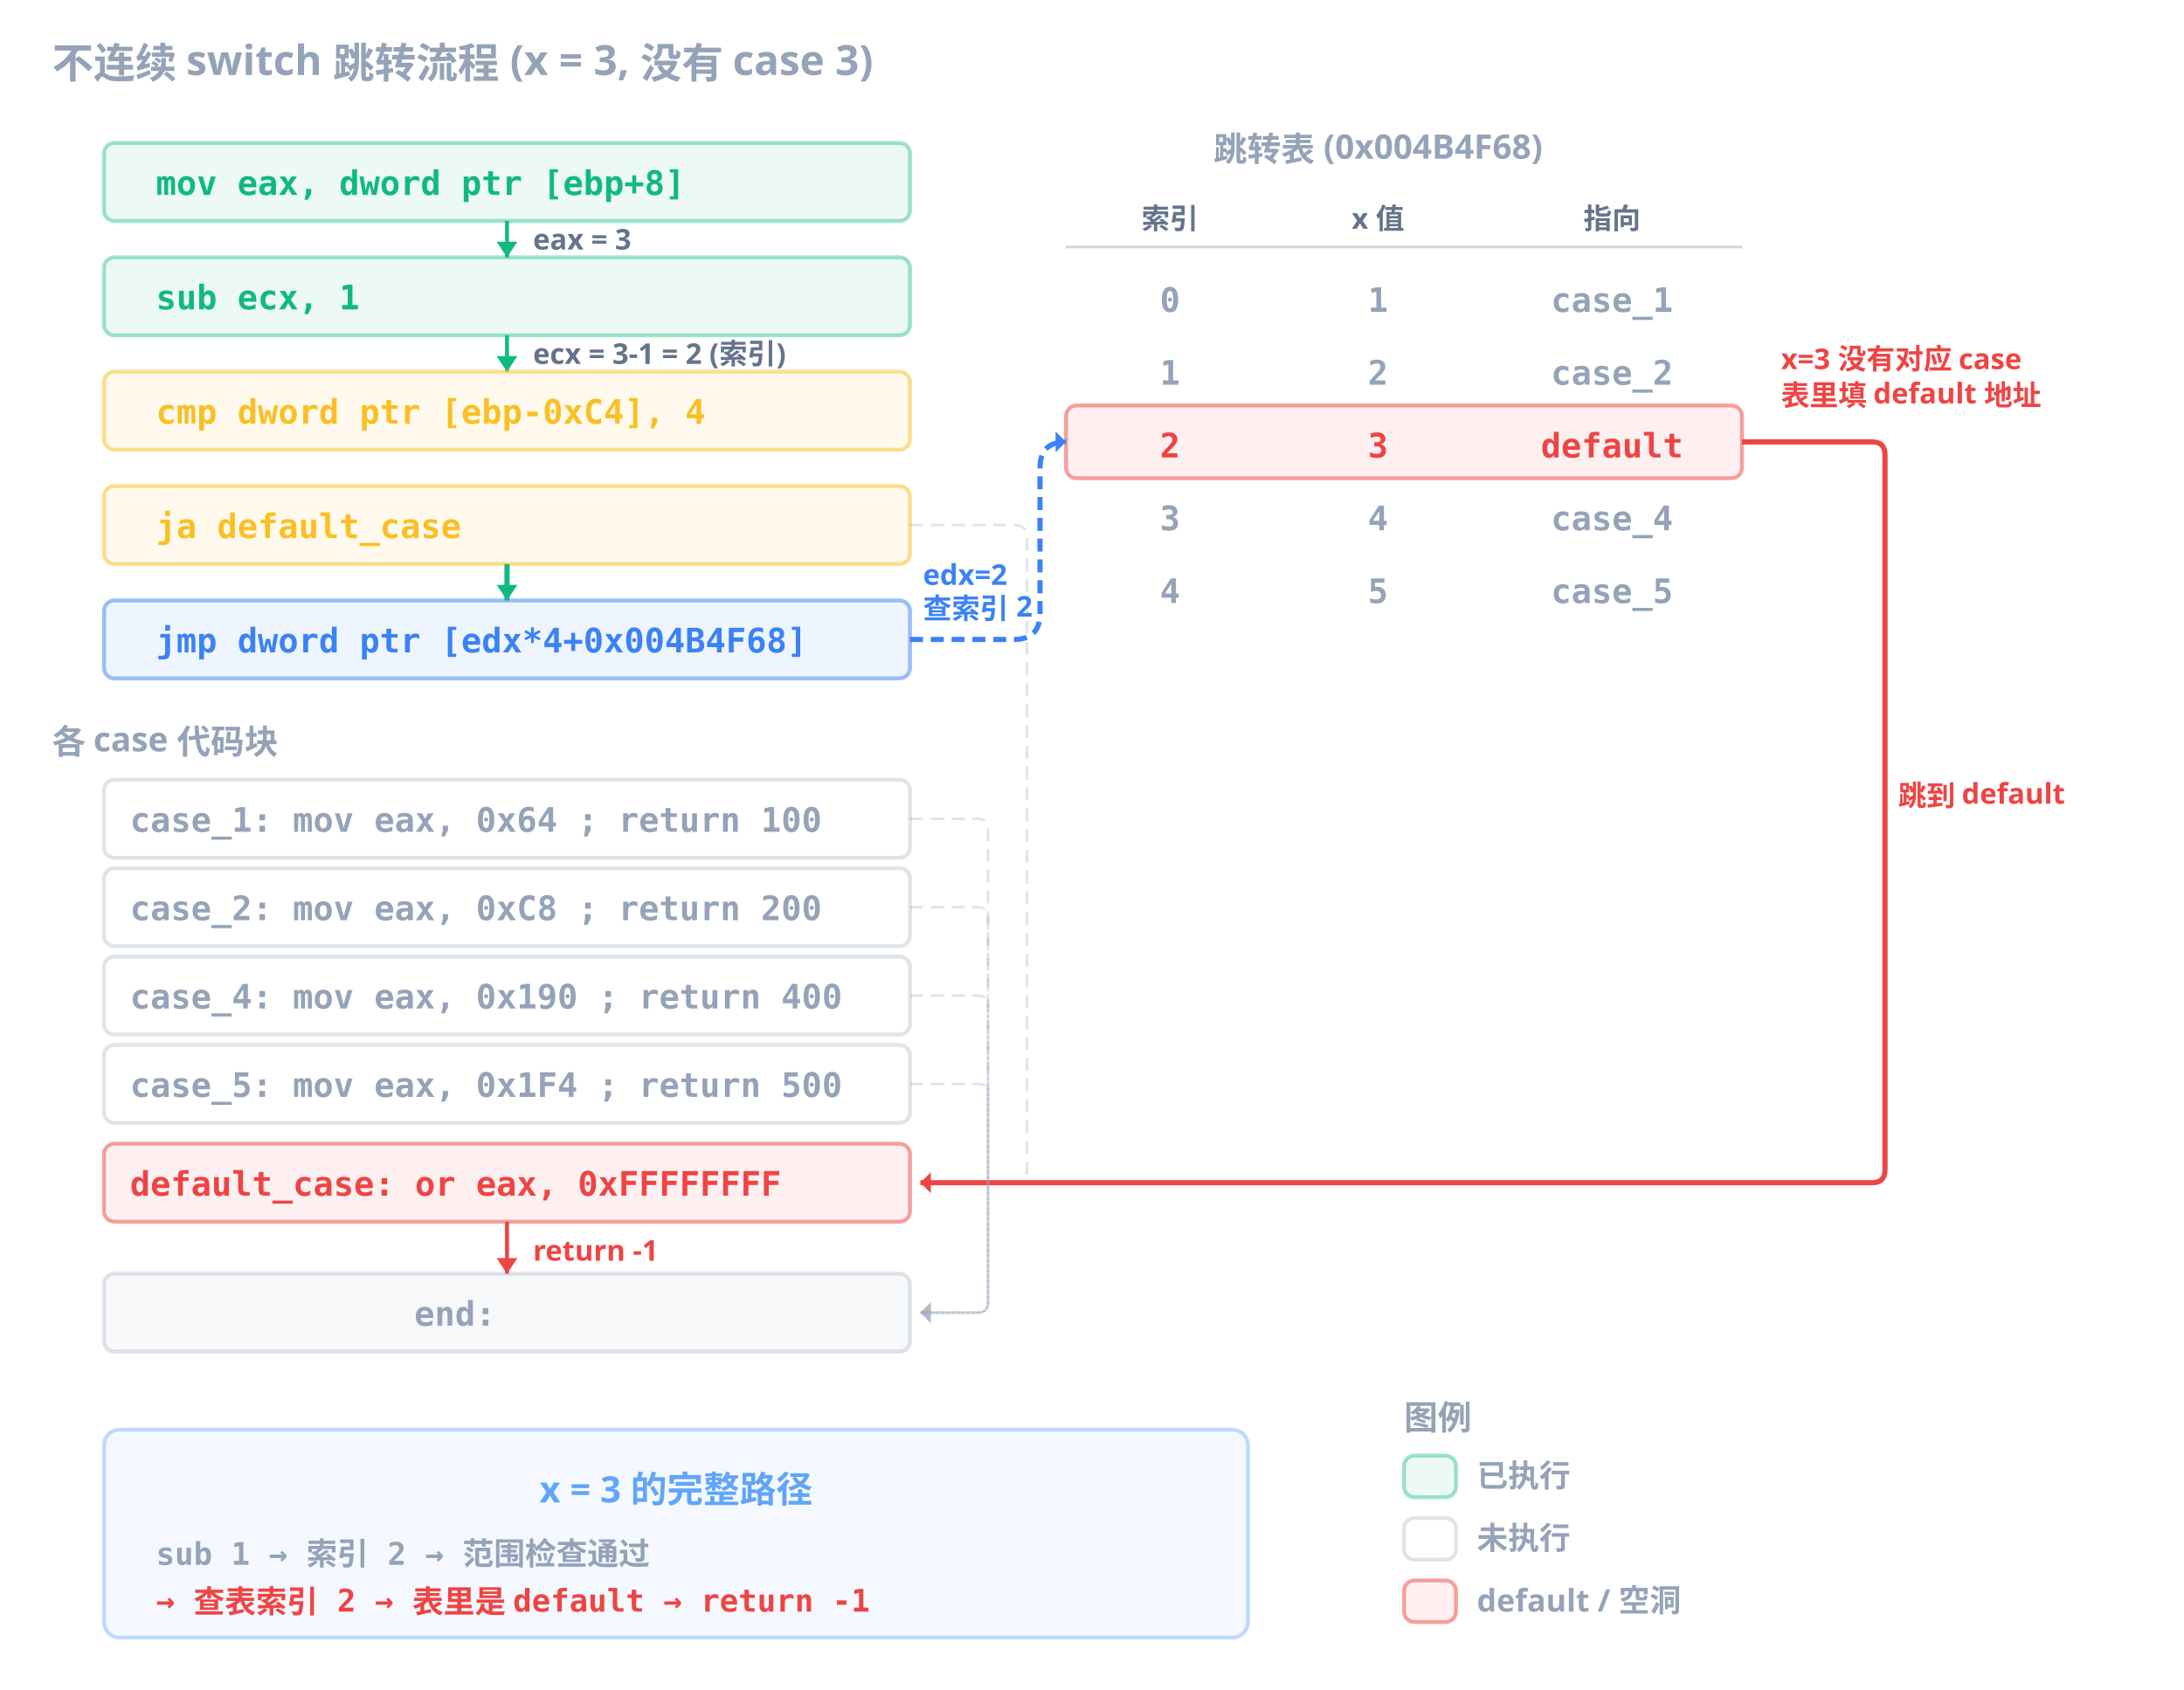
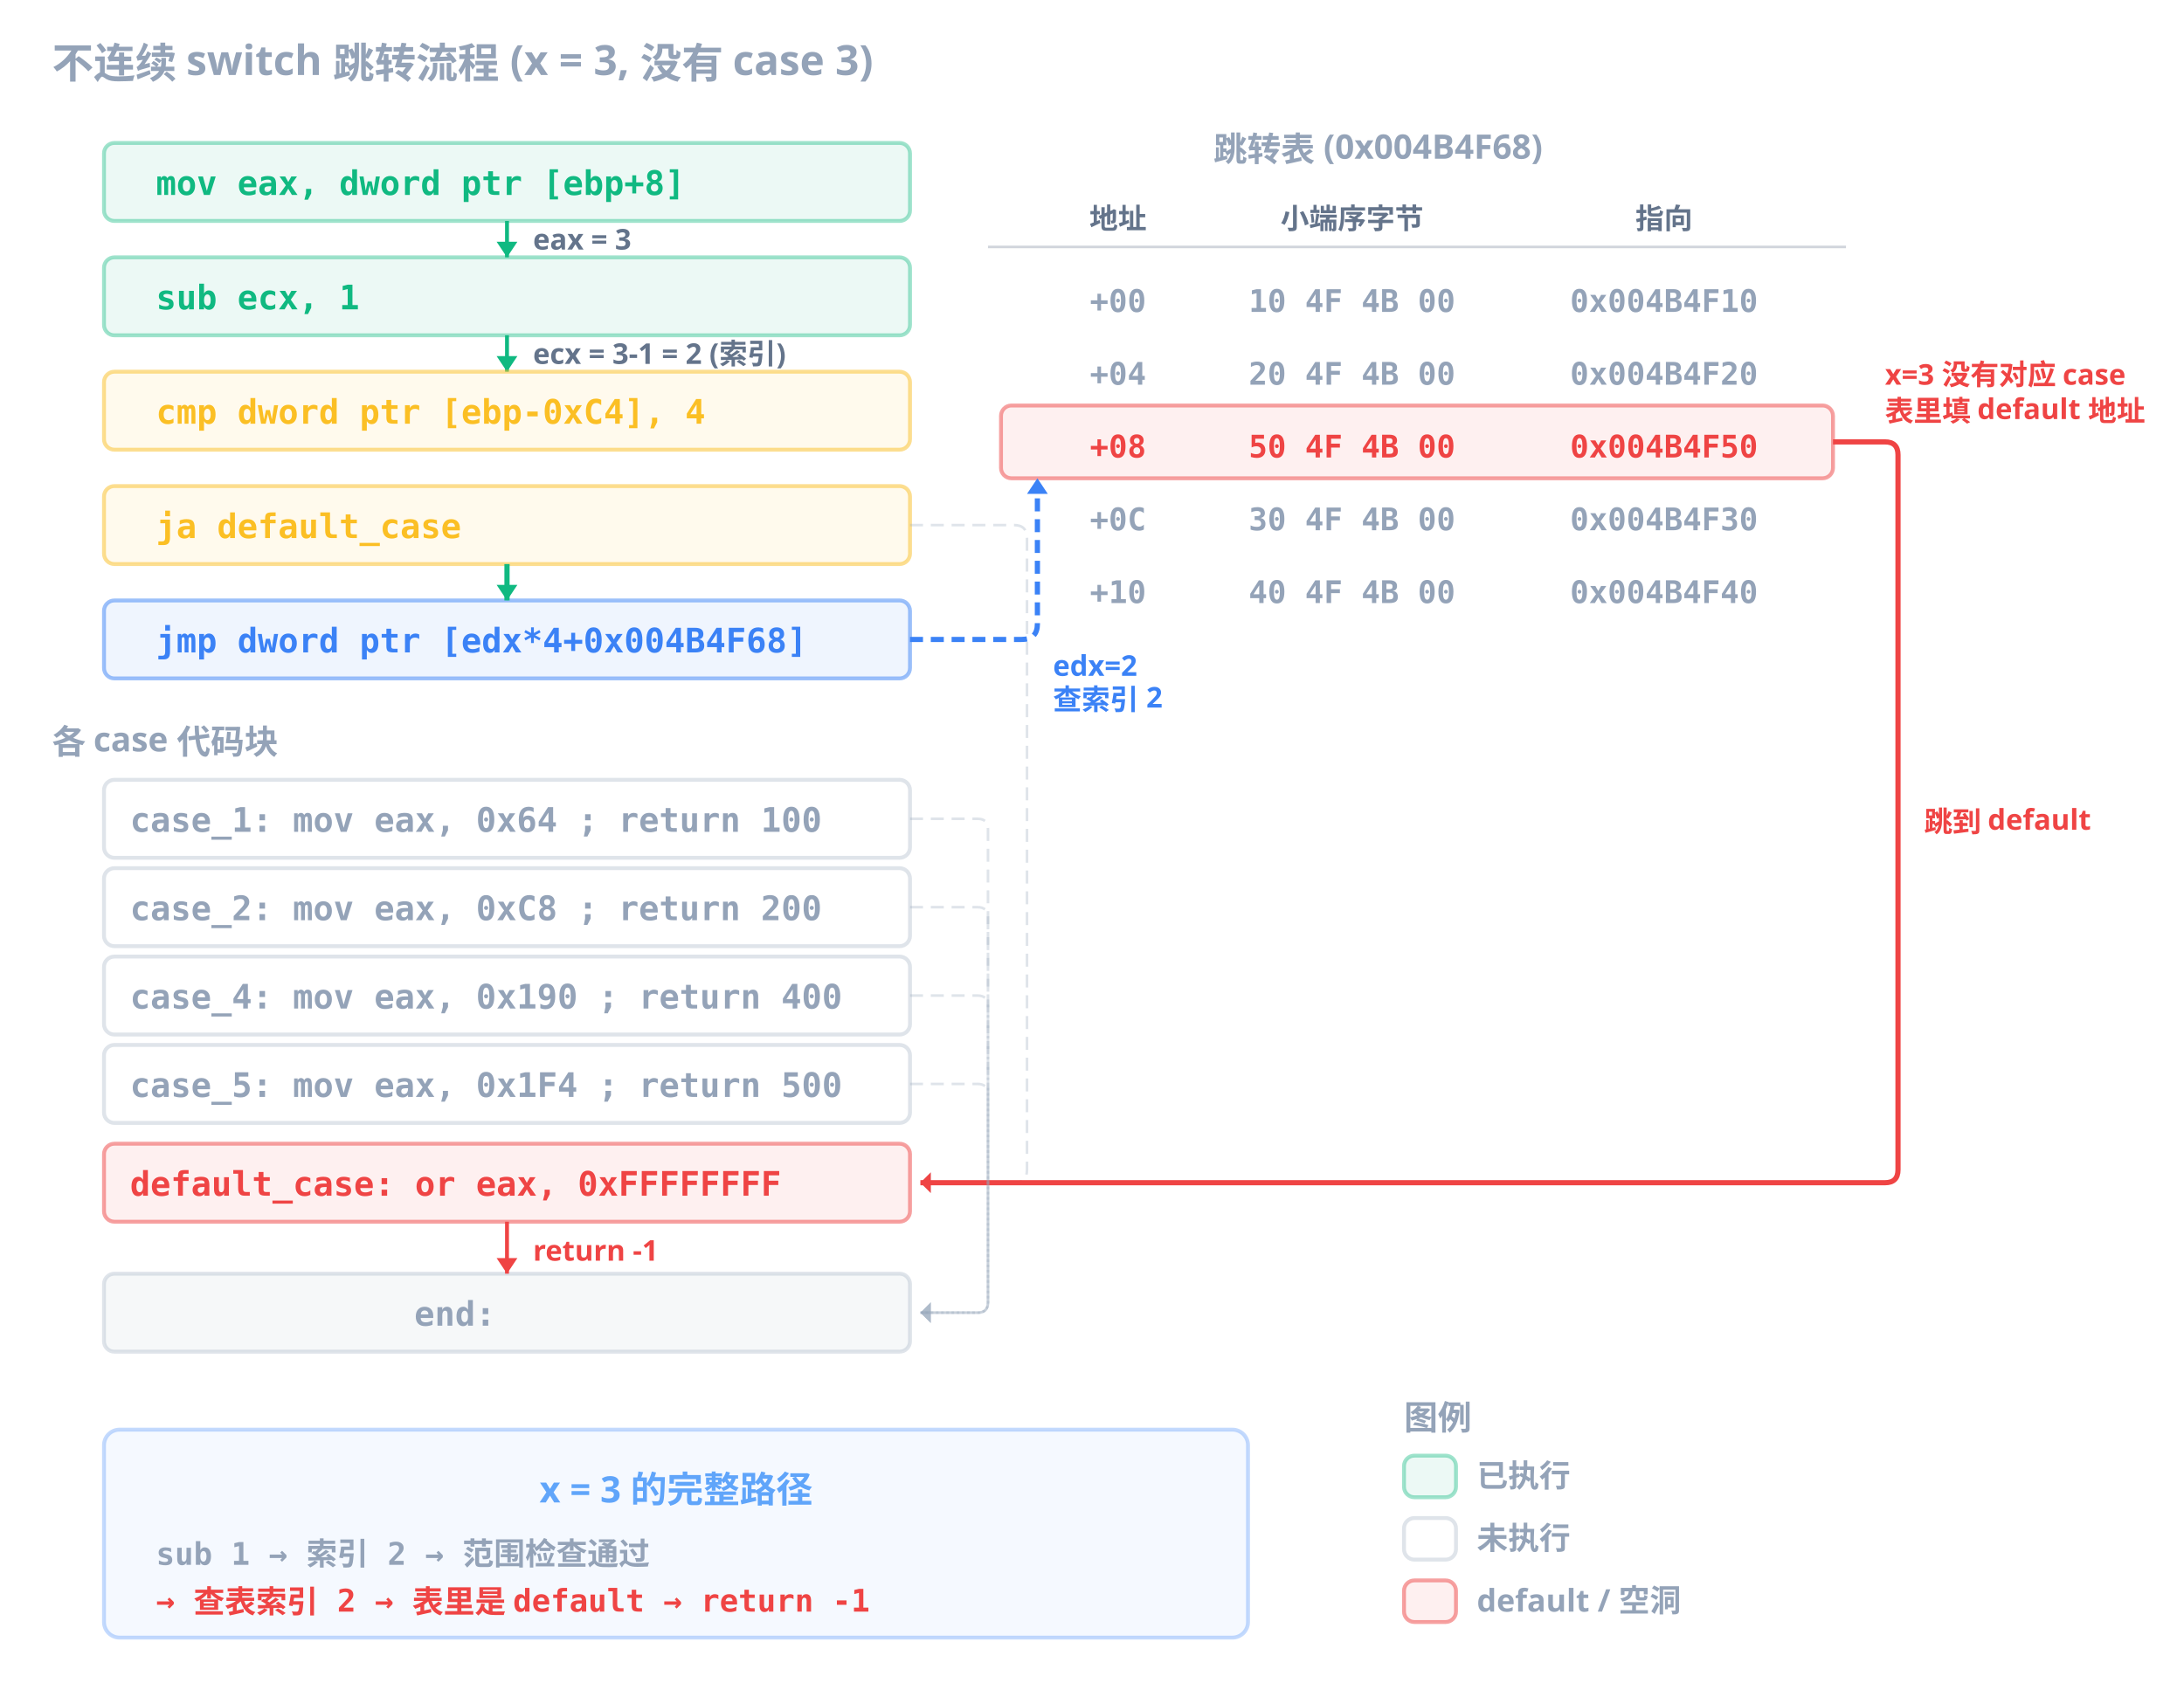
<svg xmlns="http://www.w3.org/2000/svg" viewBox="0 0 840 650" width="100%" height="100%" font-family="'Noto Sans SC','Microsoft YaHei','PingFang SC','Hiragino Sans GB',sans-serif" font-size="14">
  <text x="20" y="30" font-size="16" font-weight="bold" fill="#94a3b8">不连续 switch 跳转流程 (x = 3, 没有 case 3)</text>
  <g transform="translate(40, 55)">
    <rect x="0" y="0" width="310" height="30" rx="4" fill="#10b981" fill-opacity="0.08" stroke="#10b981" stroke-opacity="0.4" stroke-width="1.5" />
    <text x="10" y="20" font-family="monospace" font-size="11" font-weight="bold" fill="#64748b">        </text>
    <text x="20" y="20" font-family="monospace" font-size="13" font-weight="bold" fill="#10b981">mov eax, dword ptr [ebp+8]</text>
  </g>
  <line x1="195" y1="85" x2="195" y2="99" stroke="#10b981" stroke-width="1.5" />
  <polygon points="191,93 195,99 199,93" fill="#10b981" />
  <text x="205" y="96" font-size="11" font-weight="bold" fill="#64748b">eax = 3</text>
  <g transform="translate(40, 99)">
    <rect x="0" y="0" width="310" height="30" rx="4" fill="#10b981" fill-opacity="0.08" stroke="#10b981" stroke-opacity="0.4" stroke-width="1.5" />
    <text x="20" y="20" font-family="monospace" font-size="13" font-weight="bold" fill="#10b981">sub ecx, 1</text>
  </g>
  <line x1="195" y1="129" x2="195" y2="143" stroke="#10b981" stroke-width="1.5" />
  <polygon points="191,137 195,143 199,137" fill="#10b981" />
  <text x="205" y="140" font-size="11" font-weight="bold" fill="#64748b">ecx = 3-1 = 2 (索引)</text>
  <g transform="translate(40, 143)">
    <rect x="0" y="0" width="310" height="30" rx="4" fill="#fbbf24" fill-opacity="0.08" stroke="#fbbf24" stroke-opacity="0.5" stroke-width="1.5" />
    <text x="20" y="20" font-family="monospace" font-size="13" font-weight="bold" fill="#fbbf24">cmp dword ptr [ebp-0xC4], 4</text>
  </g>
  <g transform="translate(40, 187)">
    <rect x="0" y="0" width="310" height="30" rx="4" fill="#fbbf24" fill-opacity="0.08" stroke="#fbbf24" stroke-opacity="0.5" stroke-width="1.5" />
    <text x="20" y="20" font-family="monospace" font-size="13" font-weight="bold" fill="#fbbf24">ja  default_case</text>
  </g>
  <path d="M 350 202 L 390 202 Q 395 202 395 207 L 395 450 Q 395 455 390 455 L 354 455" fill="none" stroke="#94a3b8" stroke-opacity="0.3" stroke-width="1" stroke-dasharray="5,3" />
  <polygon points="358,451 354,455 358,459" fill="#94a3b8" fill-opacity="0.3" />
  <g transform="translate(40, 231)">
    <rect x="0" y="0" width="310" height="30" rx="4" fill="#3b82f6" fill-opacity="0.08" stroke="#3b82f6" stroke-opacity="0.5" stroke-width="1.5" />
    <text x="20" y="20" font-family="monospace" font-size="13" font-weight="bold" fill="#3b82f6">jmp dword ptr [edx*4+0x004B4F68]</text>
  </g>
  <line x1="195" y1="217" x2="195" y2="231" stroke="#10b981" stroke-width="2" />
  <polygon points="191,225 195,231 199,225" fill="#10b981" />
  <text x="530" y="62" font-size="13" font-weight="bold" text-anchor="middle" fill="#94a3b8">跳转表 (0x004B4F68)</text>
-   <text x="450" y="88" font-size="11" font-weight="bold" text-anchor="middle" fill="#64748b">索引</text>
-   <text x="530" y="88" font-size="11" font-weight="bold" text-anchor="middle" fill="#64748b">x 值</text>
-   <text x="620" y="88" font-size="11" font-weight="bold" text-anchor="middle" fill="#64748b">指向</text>
-   <line x1="410" y1="95" x2="670" y2="95" stroke="#64748b" stroke-opacity="0.3" stroke-width="1" />
-   <g transform="translate(0, 100)">
-     <text x="450" y="20" font-family="monospace" font-size="13" font-weight="bold" text-anchor="middle" fill="#94a3b8">0</text>
-     <text x="530" y="20" font-family="monospace" font-size="13" font-weight="bold" text-anchor="middle" fill="#94a3b8">1</text>
-     <text x="620" y="20" font-family="monospace" font-size="13" font-weight="bold" text-anchor="middle" fill="#94a3b8">case_1</text>
-   </g>
-   <g transform="translate(0, 128)">
-     <text x="450" y="20" font-family="monospace" font-size="13" font-weight="bold" text-anchor="middle" fill="#94a3b8">1</text>
-     <text x="530" y="20" font-family="monospace" font-size="13" font-weight="bold" text-anchor="middle" fill="#94a3b8">2</text>
-     <text x="620" y="20" font-family="monospace" font-size="13" font-weight="bold" text-anchor="middle" fill="#94a3b8">case_2</text>
-   </g>
-   <g transform="translate(0, 156)">
-     <rect x="410" y="0" width="260" height="28" rx="4" fill="#ef4444" fill-opacity="0.08" stroke="#ef4444" stroke-opacity="0.5" stroke-width="1.5" />
-     <text x="450" y="20" font-family="monospace" font-size="13" font-weight="bold" text-anchor="middle" fill="#ef4444">2</text>
-     <text x="530" y="20" font-family="monospace" font-size="13" font-weight="bold" text-anchor="middle" fill="#ef4444">3</text>
-     <text x="620" y="20" font-family="monospace" font-size="13" font-weight="bold" text-anchor="middle" fill="#ef4444">default</text>
-   </g>
-   <g transform="translate(0, 184)">
-     <text x="450" y="20" font-family="monospace" font-size="13" font-weight="bold" text-anchor="middle" fill="#94a3b8">3</text>
-     <text x="530" y="20" font-family="monospace" font-size="13" font-weight="bold" text-anchor="middle" fill="#94a3b8">4</text>
-     <text x="620" y="20" font-family="monospace" font-size="13" font-weight="bold" text-anchor="middle" fill="#94a3b8">case_4</text>
-   </g>
-   <g transform="translate(0, 212)">
-     <text x="450" y="20" font-family="monospace" font-size="13" font-weight="bold" text-anchor="middle" fill="#94a3b8">4</text>
-     <text x="530" y="20" font-family="monospace" font-size="13" font-weight="bold" text-anchor="middle" fill="#94a3b8">5</text>
-     <text x="620" y="20" font-family="monospace" font-size="13" font-weight="bold" text-anchor="middle" fill="#94a3b8">case_5</text>
-   </g>
-   <text x="685" y="142" font-size="11" font-weight="bold" fill="#ef4444">x=3 没有对应 case</text>
-   <text x="685" y="156" font-size="11" font-weight="bold" fill="#ef4444">表里填 default 地址</text>
-   <path d="M 350 246 L 390 246 Q 400 246 400 236 L 400 180 Q 400 170 410 170" fill="none" stroke="#3b82f6" stroke-width="2" stroke-dasharray="5,3" />
-   <polygon points="406,166 410,170 406,174" fill="#3b82f6" />
-   <text x="355" y="225" font-size="11" font-weight="bold" fill="#3b82f6">edx=2</text>
-   <text x="355" y="238" font-size="11" font-weight="bold" fill="#3b82f6">查索引 2</text>
-   <path d="M 670 170 L 720 170 Q 725 170 725 175 L 725 450 Q 725 455 720 455 L 354 455" fill="none" stroke="#ef4444" stroke-width="2" />
+   <text x="430" y="88" font-size="11" font-weight="bold" text-anchor="middle" fill="#64748b">地址</text>
+   <text x="520" y="88" font-size="11" font-weight="bold" text-anchor="middle" fill="#64748b">小端序字节</text>
+   <text x="640" y="88" font-size="11" font-weight="bold" text-anchor="middle" fill="#64748b">指向</text>
+   <line x1="380" y1="95" x2="710" y2="95" stroke="#64748b" stroke-opacity="0.3" stroke-width="1" />
+   <text x="430" y="120" font-family="monospace" font-size="12" font-weight="bold" text-anchor="middle" fill="#94a3b8">+00</text>
+   <text x="520" y="120" font-family="monospace" font-size="12" font-weight="bold" text-anchor="middle" fill="#94a3b8">10 4F 4B 00</text>
+   <text x="640" y="120" font-family="monospace" font-size="12" font-weight="bold" text-anchor="middle" fill="#94a3b8">0x004B4F10</text>
+   <text x="430" y="148" font-family="monospace" font-size="12" font-weight="bold" text-anchor="middle" fill="#94a3b8">+04</text>
+   <text x="520" y="148" font-family="monospace" font-size="12" font-weight="bold" text-anchor="middle" fill="#94a3b8">20 4F 4B 00</text>
+   <text x="640" y="148" font-family="monospace" font-size="12" font-weight="bold" text-anchor="middle" fill="#94a3b8">0x004B4F20</text>
+   <rect x="385" y="156" width="320" height="28" rx="4" fill="#ef4444" fill-opacity="0.08" stroke="#ef4444" stroke-opacity="0.5" stroke-width="1.5" />
+   <text x="430" y="176" font-family="monospace" font-size="12" font-weight="bold" text-anchor="middle" fill="#ef4444">+08</text>
+   <text x="520" y="176" font-family="monospace" font-size="12" font-weight="bold" text-anchor="middle" fill="#ef4444">50 4F 4B 00</text>
+   <text x="640" y="176" font-family="monospace" font-size="12" font-weight="bold" text-anchor="middle" fill="#ef4444">0x004B4F50</text>
+   <text x="430" y="204" font-family="monospace" font-size="12" font-weight="bold" text-anchor="middle" fill="#94a3b8">+0C</text>
+   <text x="520" y="204" font-family="monospace" font-size="12" font-weight="bold" text-anchor="middle" fill="#94a3b8">30 4F 4B 00</text>
+   <text x="640" y="204" font-family="monospace" font-size="12" font-weight="bold" text-anchor="middle" fill="#94a3b8">0x004B4F30</text>
+   <text x="430" y="232" font-family="monospace" font-size="12" font-weight="bold" text-anchor="middle" fill="#94a3b8">+10</text>
+   <text x="520" y="232" font-family="monospace" font-size="12" font-weight="bold" text-anchor="middle" fill="#94a3b8">40 4F 4B 00</text>
+   <text x="640" y="232" font-family="monospace" font-size="12" font-weight="bold" text-anchor="middle" fill="#94a3b8">0x004B4F40</text>
+   <text x="725" y="148" font-size="11" font-weight="bold" fill="#ef4444">x=3 没有对应 case</text>
+   <text x="725" y="162" font-size="11" font-weight="bold" fill="#ef4444">表里填 default 地址</text>
+   <path d="M 350 246 L 393 246 Q 399 246 399 240 L 399 190" fill="none" stroke="#3b82f6" stroke-width="2" stroke-dasharray="5,3" />
+   <polygon points="395,190 399,184 403,190" fill="#3b82f6" />
+   <text x="405" y="260" font-size="11" font-weight="bold" fill="#3b82f6">edx=2</text>
+   <text x="405" y="273" font-size="11" font-weight="bold" fill="#3b82f6">查索引 2</text>
+   <path d="M 705 170 L 725 170 Q 730 170 730 175 L 730 450 Q 730 455 725 455 L 354 455" fill="none" stroke="#ef4444" stroke-width="2" />
  <polygon points="358,451 354,455 358,459" fill="#ef4444" />
-   <text x="730" y="310" font-size="11" font-weight="bold" fill="#ef4444">跳到 default</text>
+   <text x="740" y="320" font-size="11" font-weight="bold" fill="#ef4444">跳到 default</text>
  <text x="20" y="290" font-size="13" font-weight="bold" fill="#94a3b8">各 case 代码块</text>
  <g transform="translate(40, 300)">
    <rect x="0" y="0" width="310" height="30" rx="4" fill="none" stroke="#94a3b8" stroke-opacity="0.3" stroke-width="1.5" />
    <text x="10" y="20" font-family="monospace" font-size="13" font-weight="bold" fill="#94a3b8">case_1: mov eax, 0x64 ; return 100</text>
  </g>
  <g transform="translate(40, 334)">
    <rect x="0" y="0" width="310" height="30" rx="4" fill="none" stroke="#94a3b8" stroke-opacity="0.3" stroke-width="1.5" />
    <text x="10" y="20" font-family="monospace" font-size="13" font-weight="bold" fill="#94a3b8">case_2: mov eax, 0xC8 ; return 200</text>
  </g>
  <g transform="translate(40, 368)">
    <rect x="0" y="0" width="310" height="30" rx="4" fill="none" stroke="#94a3b8" stroke-opacity="0.3" stroke-width="1.5" />
    <text x="10" y="20" font-family="monospace" font-size="13" font-weight="bold" fill="#94a3b8">case_4: mov eax, 0x190 ; return 400</text>
  </g>
  <g transform="translate(40, 402)">
    <rect x="0" y="0" width="310" height="30" rx="4" fill="none" stroke="#94a3b8" stroke-opacity="0.3" stroke-width="1.5" />
    <text x="10" y="20" font-family="monospace" font-size="13" font-weight="bold" fill="#94a3b8">case_5: mov eax, 0x1F4 ; return 500</text>
  </g>
  <g transform="translate(40, 440)">
    <rect x="0" y="0" width="310" height="30" rx="4" fill="#ef4444" fill-opacity="0.08" stroke="#ef4444" stroke-opacity="0.5" stroke-width="1.5" />
    <text x="10" y="20" font-family="monospace" font-size="13" font-weight="bold" fill="#ef4444">default_case: or eax, 0xFFFFFFFF</text>
  </g>
  <g transform="translate(40, 490)">
    <rect x="0" y="0" width="310" height="30" rx="4" fill="#94a3b8" fill-opacity="0.08" stroke="#94a3b8" stroke-opacity="0.3" stroke-width="1.5" />
    <text x="135" y="20" font-family="monospace" font-size="13" font-weight="bold" text-anchor="middle" fill="#94a3b8">end:</text>
  </g>
  <line x1="195" y1="470" x2="195" y2="490" stroke="#ef4444" stroke-width="1.5" />
  <polygon points="191,484 195,490 199,484" fill="#ef4444" />
  <text x="205" y="485" font-size="11" font-weight="bold" fill="#ef4444">return -1</text>
  <path d="M 350 315 L 376 315 Q 380 315 380 319 L 380 501 Q 380 505 376 505 L 354 505" fill="none" stroke="#94a3b8" stroke-opacity="0.3" stroke-width="1" stroke-dasharray="5,3" />
  <polygon points="358,501 354,505 358,509" fill="#94a3b8" fill-opacity="0.3" />
  <path d="M 350 349 L 376 349 Q 380 349 380 353 L 380 501 Q 380 505 376 505 L 354 505" fill="none" stroke="#94a3b8" stroke-opacity="0.3" stroke-width="1" stroke-dasharray="5,3" />
  <polygon points="358,501 354,505 358,509" fill="#94a3b8" fill-opacity="0.3" />
  <path d="M 350 383 L 376 383 Q 380 383 380 387 L 380 501 Q 380 505 376 505 L 354 505" fill="none" stroke="#94a3b8" stroke-opacity="0.3" stroke-width="1" stroke-dasharray="5,3" />
  <polygon points="358,501 354,505 358,509" fill="#94a3b8" fill-opacity="0.3" />
  <path d="M 350 417 L 376 417 Q 380 417 380 421 L 380 501 Q 380 505 376 505 L 354 505" fill="none" stroke="#94a3b8" stroke-opacity="0.3" stroke-width="1" stroke-dasharray="5,3" />
  <polygon points="358,501 354,505 358,509" fill="#94a3b8" fill-opacity="0.3" />
  <g transform="translate(40, 550)">
    <rect x="0" y="0" width="440" height="80" rx="6" fill="#3b82f6" fill-opacity="0.05" stroke="#3b82f6" stroke-opacity="0.3" stroke-width="1.5" />
    <text x="220" y="28" font-size="14" font-weight="bold" text-anchor="middle" fill="#60a5fa">x = 3 的完整路径</text>
    <text x="20" y="52" font-family="monospace" font-size="12" font-weight="bold" fill="#94a3b8">sub 1 → 索引 2 → 范围检查通过</text>
    <text x="20" y="70" font-family="monospace" font-size="12" font-weight="bold" fill="#ef4444">→ 查表索引 2 → 表里是 default → return -1</text>
  </g>
  <g transform="translate(540, 550)">
    <text x="0" y="0" font-size="13" font-weight="bold" fill="#94a3b8">图例</text>
    <rect x="0" y="10" width="20" height="16" rx="4" fill="#10b981" fill-opacity="0.08" stroke="#10b981" stroke-opacity="0.4" stroke-width="1.5" />
    <text x="28" y="22" font-size="12" font-weight="bold" fill="#94a3b8">已执行</text>
    <rect x="0" y="34" width="20" height="16" rx="4" fill="none" stroke="#94a3b8" stroke-opacity="0.3" stroke-width="1.5" />
    <text x="28" y="46" font-size="12" font-weight="bold" fill="#94a3b8">未执行</text>
    <rect x="0" y="58" width="20" height="16" rx="4" fill="#ef4444" fill-opacity="0.08" stroke="#ef4444" stroke-opacity="0.5" stroke-width="1.5" />
    <text x="28" y="70" font-size="12" font-weight="bold" fill="#94a3b8">default / 空洞</text>
  </g>
</svg>
